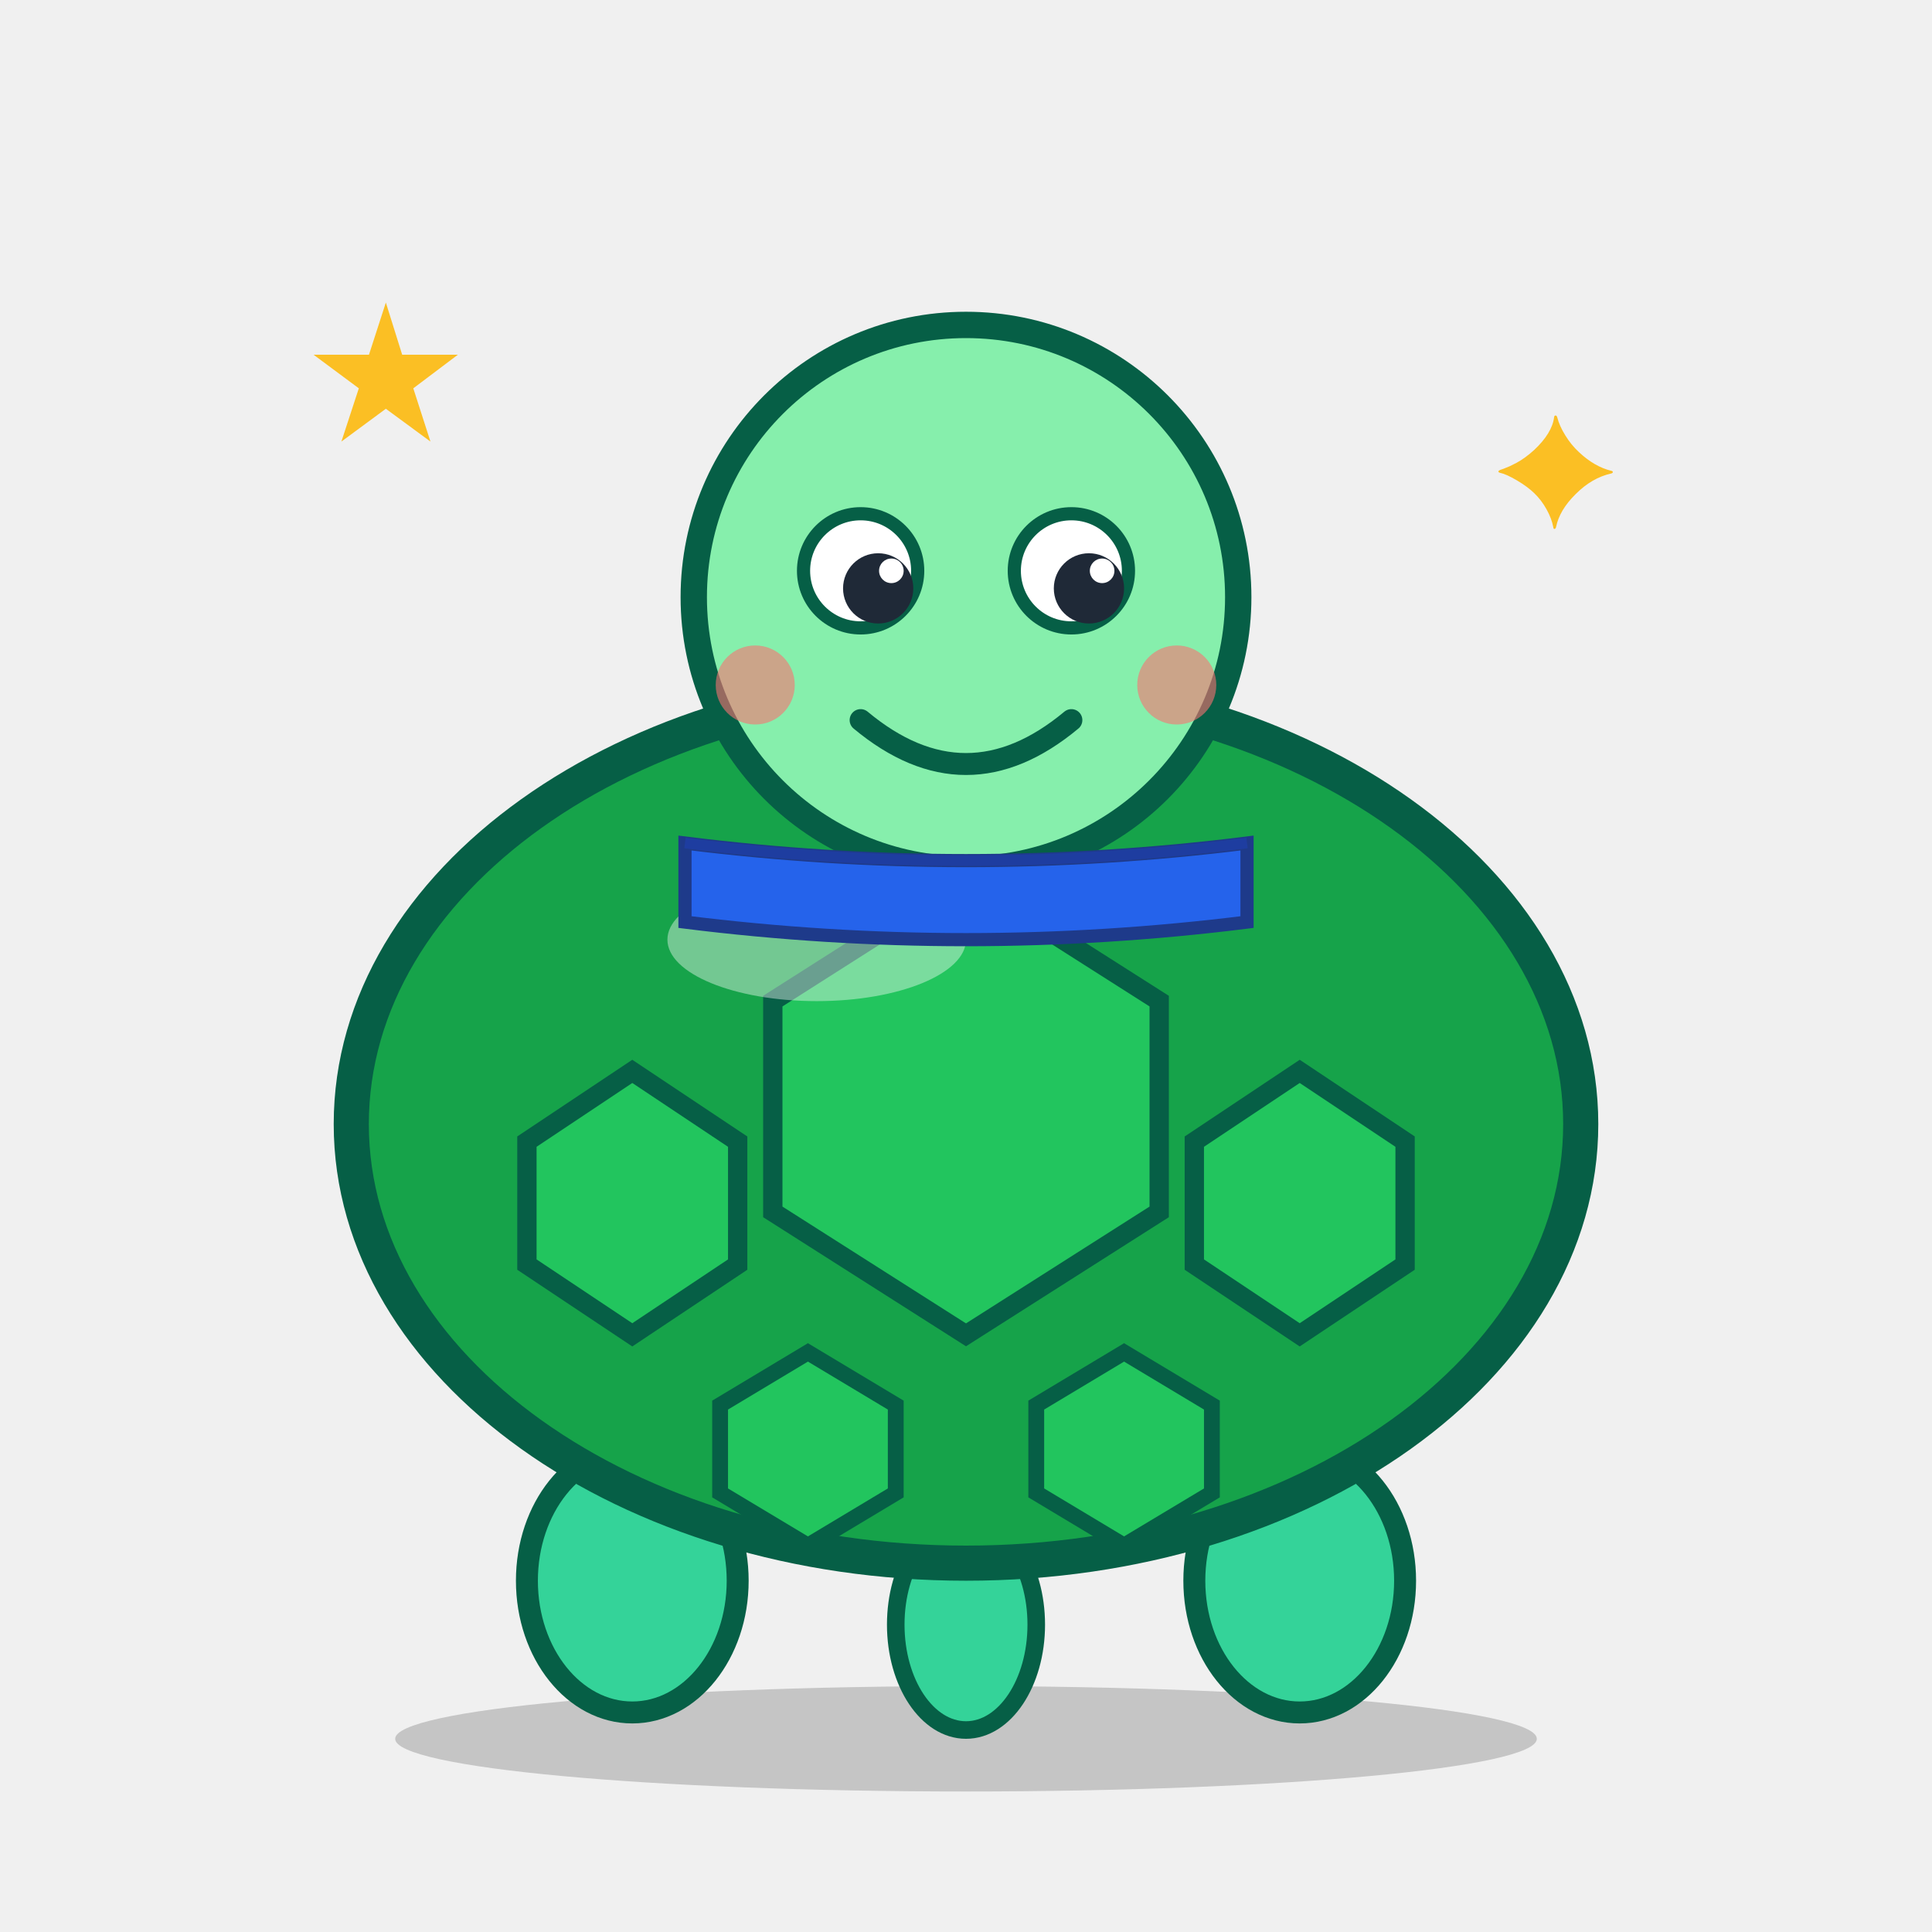
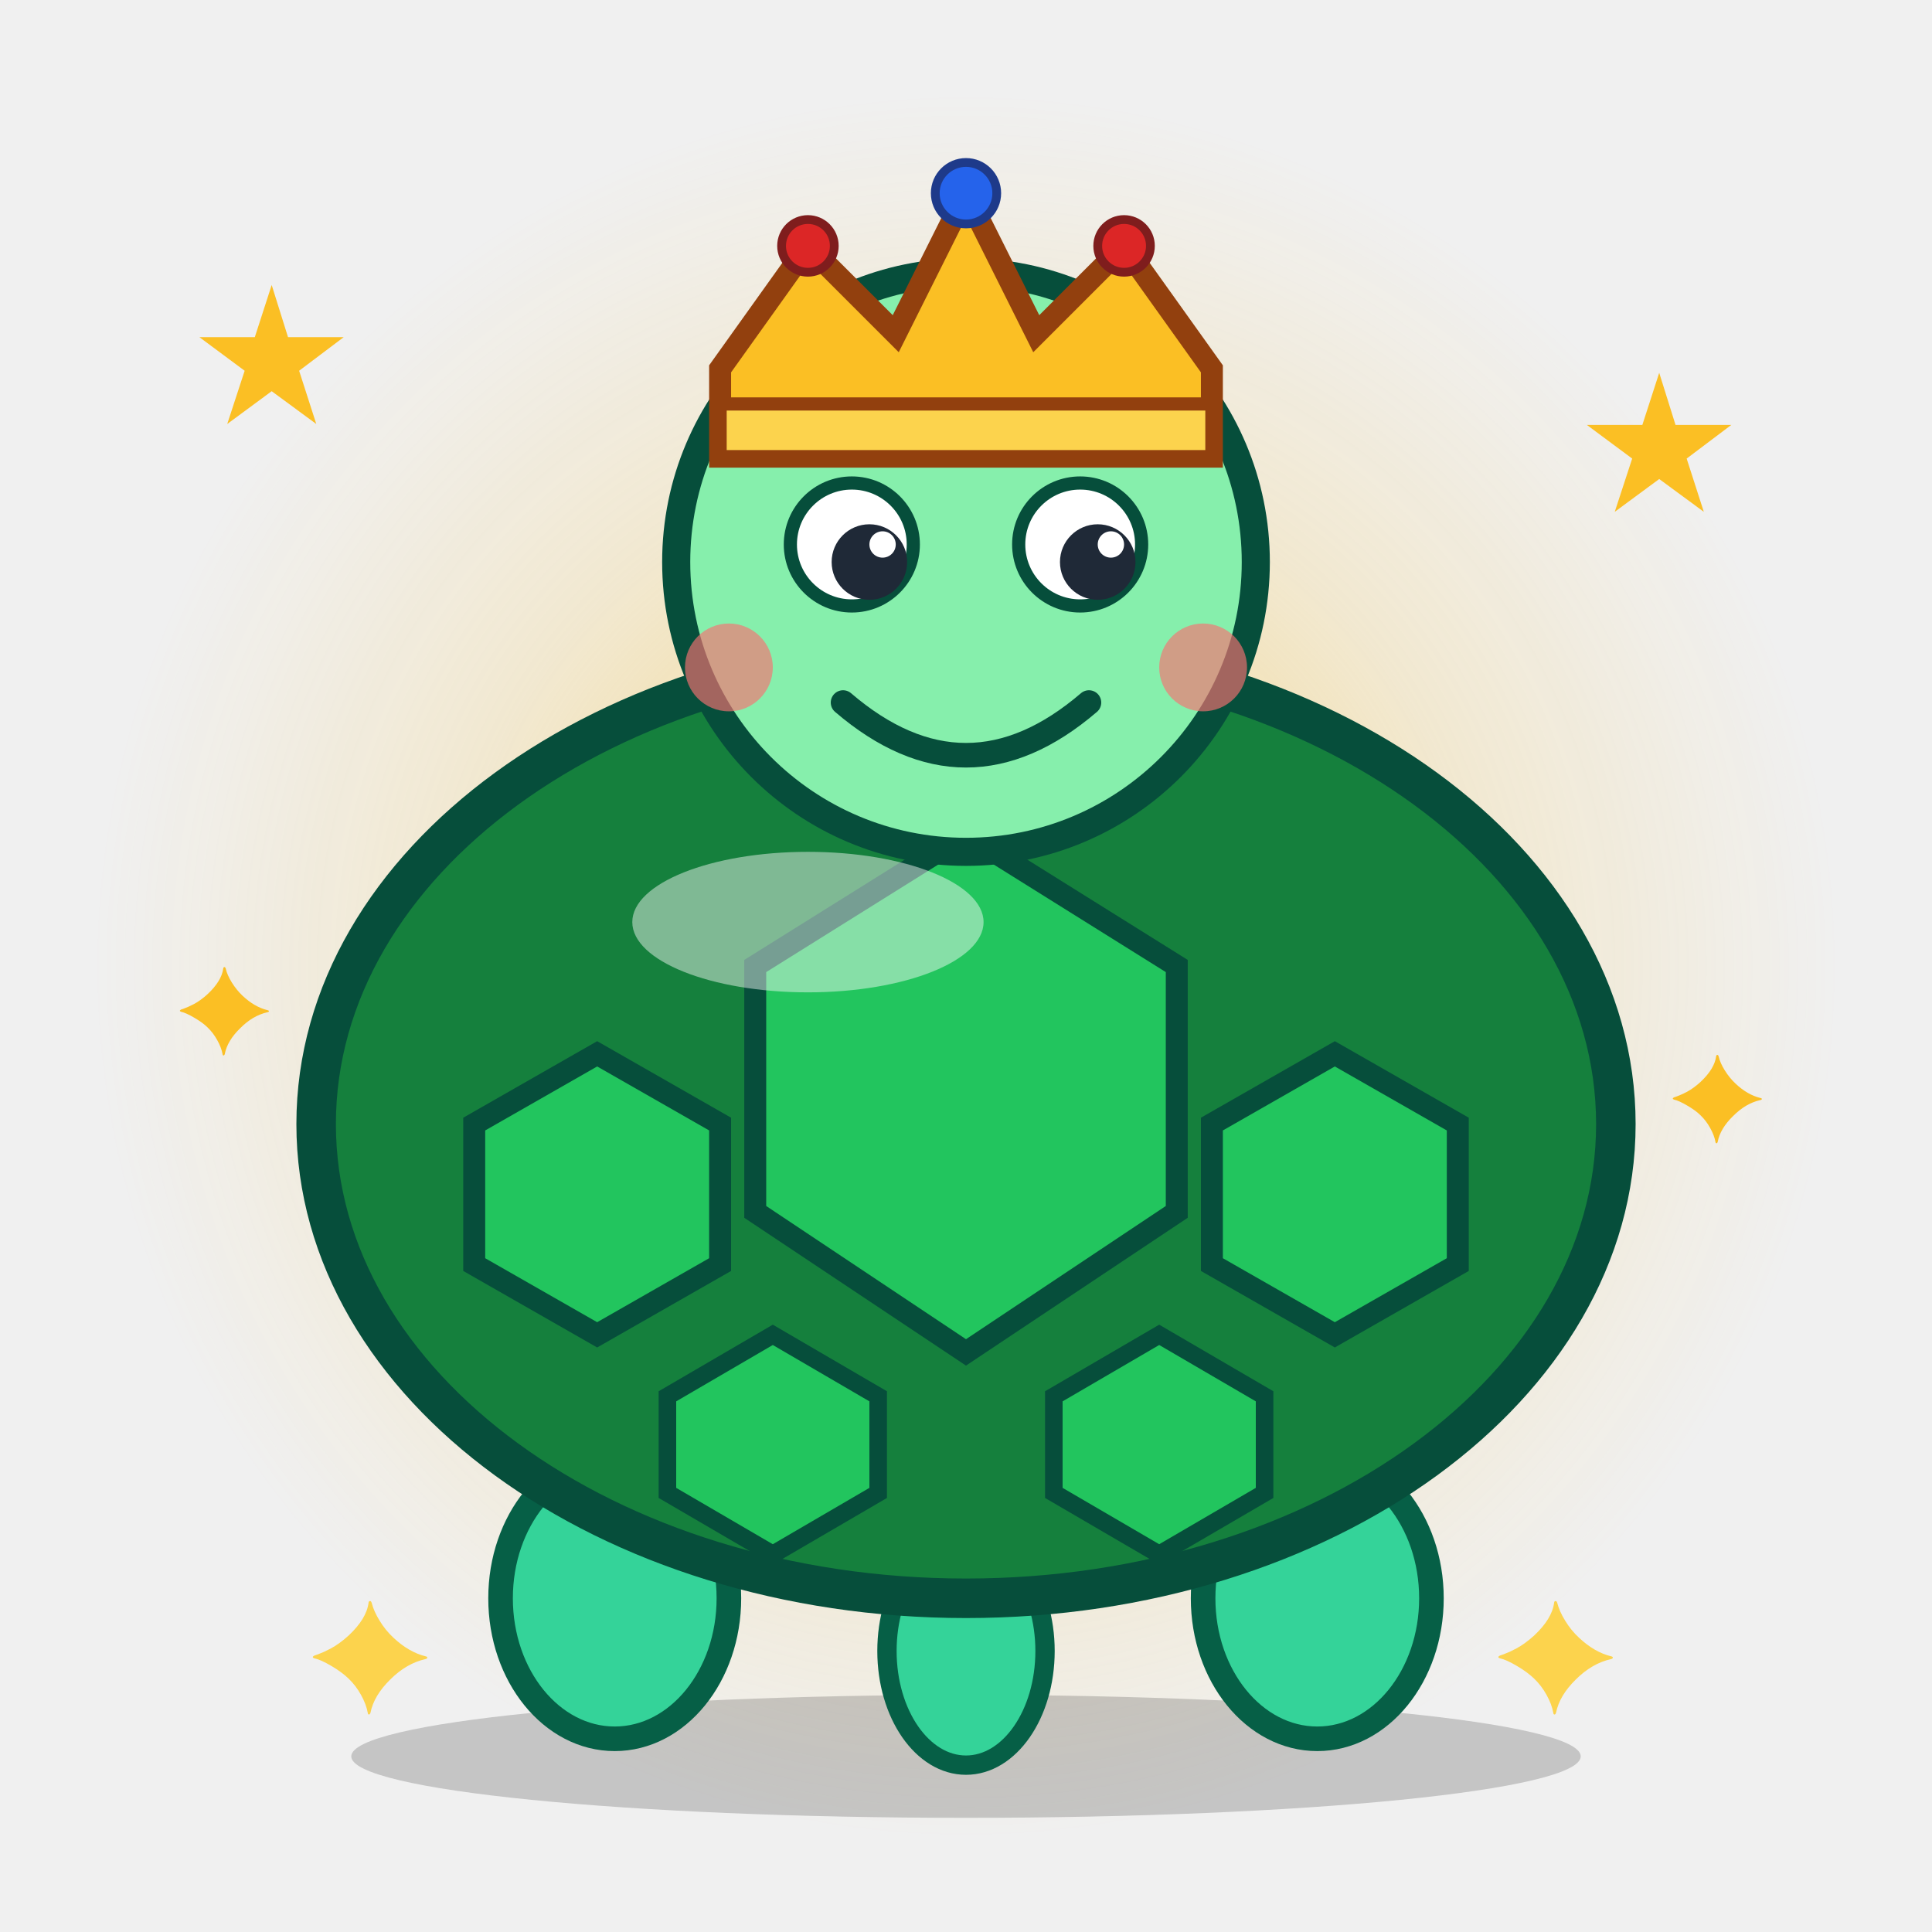
<svg xmlns="http://www.w3.org/2000/svg" viewBox="0 0 220 220" width="220" height="220">
-   <ellipse cx="110" cy="198" rx="65" ry="6" fill="#000" opacity="0.18" />
-   <text x="35" y="50" font-size="22" fill="#FBBF24">★</text>
-   <text x="170" y="60" font-size="18" fill="#FBBF24">✦</text>
-   <ellipse cx="64" cy="148" rx="13" ry="16" fill="#34D399" stroke="#065F46" stroke-width="2.5" />
-   <ellipse cx="156" cy="148" rx="13" ry="16" fill="#34D399" stroke="#065F46" stroke-width="2.5" />
-   <ellipse cx="72" cy="180" rx="12" ry="15" fill="#34D399" stroke="#065F46" stroke-width="2.5" />
-   <ellipse cx="148" cy="180" rx="12" ry="15" fill="#34D399" stroke="#065F46" stroke-width="2.5" />
-   <ellipse cx="110" cy="185" rx="8" ry="12" fill="#34D399" stroke="#065F46" stroke-width="2" />
-   <ellipse cx="110" cy="128" rx="70" ry="50" fill="#16A34A" stroke="#065F46" stroke-width="4" />
-   <polygon points="110,100 132,114 132,138 110,152 88,138 88,114" fill="#22C55E" stroke="#065F46" stroke-width="2.2" />
-   <polygon points="72,122 84,130 84,144 72,152 60,144 60,130" fill="#22C55E" stroke="#065F46" stroke-width="2.2" />
-   <polygon points="148,122 160,130 160,144 148,152 136,144 136,130" fill="#22C55E" stroke="#065F46" stroke-width="2.2" />
-   <polygon points="92,154 102,160 102,170 92,176 82,170 82,160" fill="#22C55E" stroke="#065F46" stroke-width="1.8" />
-   <polygon points="128,154 138,160 138,170 128,176 118,170 118,160" fill="#22C55E" stroke="#065F46" stroke-width="1.8" />
-   <ellipse cx="93" cy="107" rx="17" ry="7" fill="#FFFFFF" opacity="0.4" />
-   <circle cx="110" cy="68" r="31" fill="#86EFAC" stroke="#065F46" stroke-width="3" />
-   <circle cx="98" cy="65" r="6.5" fill="#FFFFFF" stroke="#065F46" stroke-width="1.5" />
-   <circle cx="122" cy="65" r="6.5" fill="#FFFFFF" stroke="#065F46" stroke-width="1.5" />
-   <circle cx="100" cy="67" r="4" fill="#1F2937" />
-   <circle cx="124" cy="67" r="4" fill="#1F2937" />
-   <circle cx="101.5" cy="65" r="1.4" fill="#FFFFFF" />
-   <circle cx="125.5" cy="65" r="1.4" fill="#FFFFFF" />
-   <path d="M 98 82 Q 110 92 122 82" stroke="#065F46" stroke-width="2.5" fill="none" stroke-linecap="round" />
-   <circle cx="86" cy="78" r="4.5" fill="#F87171" opacity="0.6" />
-   <circle cx="134" cy="78" r="4.5" fill="#F87171" opacity="0.6" />
-   <path d="M 78 96 Q 110 100 142 96 L 142 105 Q 110 109 78 105 Z" fill="#2563EB" stroke="#1E3A8A" stroke-width="1.5" />
-   <path d="M 78 96 Q 110 100 142 96" stroke="#1E40AF" stroke-width="1.2" fill="none" opacity="0.6" />
+   <circle cx="110" cy="110" r="100" fill="url(#aura4)" />
+   <defs>
+     <radialGradient id="aura4" cx="50%" cy="50%" r="50%">
+       <stop offset="0%" stop-color="#FBBF24" stop-opacity="0.55" />
+       <stop offset="60%" stop-color="#FBBF24" stop-opacity="0.15" />
+       <stop offset="100%" stop-color="#FBBF24" stop-opacity="0" />
+     </radialGradient>
+   </defs>
+   <text x="22" y="48" font-size="22" fill="#FBBF24">★</text>
+   <text x="180" y="58" font-size="22" fill="#FBBF24">★</text>
+   <text x="35" y="195" font-size="18" fill="#FCD34D">✦</text>
+   <text x="170" y="195" font-size="18" fill="#FCD34D">✦</text>
+   <text x="20" y="120" font-size="14" fill="#FBBF24">✦</text>
+   <text x="190" y="130" font-size="14" fill="#FBBF24">✦</text>
+   <ellipse cx="110" cy="200" rx="70" ry="7" fill="#000" opacity="0.18" />
+   <ellipse cx="62" cy="150" rx="14" ry="17" fill="#34D399" stroke="#065F46" stroke-width="2.8" />
+   <ellipse cx="158" cy="150" rx="14" ry="17" fill="#34D399" stroke="#065F46" stroke-width="2.8" />
+   <ellipse cx="70" cy="182" rx="13" ry="16" fill="#34D399" stroke="#065F46" stroke-width="2.8" />
+   <ellipse cx="150" cy="182" rx="13" ry="16" fill="#34D399" stroke="#065F46" stroke-width="2.8" />
+   <ellipse cx="110" cy="188" rx="9" ry="13" fill="#34D399" stroke="#065F46" stroke-width="2.2" />
+   <ellipse cx="110" cy="128" rx="74" ry="54" fill="#15803D" stroke="#064E3B" stroke-width="4.5" />
+   <polygon points="110,95 134,110 134,138 110,154 86,138 86,110" fill="#22C55E" stroke="#064E3B" stroke-width="2.5" />
+   <polygon points="68,120 82,128 82,144 68,152 54,144 54,128" fill="#22C55E" stroke="#064E3B" stroke-width="2.5" />
+   <polygon points="152,120 166,128 166,144 152,152 138,144 138,128" fill="#22C55E" stroke="#064E3B" stroke-width="2.5" />
+   <polygon points="88,152 100,159 100,170 88,177 76,170 76,159" fill="#22C55E" stroke="#064E3B" stroke-width="2" />
+   <polygon points="132,152 144,159 144,170 132,177 120,170 120,159" fill="#22C55E" stroke="#064E3B" stroke-width="2" />
+   <ellipse cx="92" cy="105" rx="20" ry="8" fill="#FFFFFF" opacity="0.45" />
+   <circle cx="110" cy="64" r="33" fill="#86EFAC" stroke="#064E3B" stroke-width="3.2" />
+   <circle cx="97" cy="62" r="7" fill="#FFFFFF" stroke="#064E3B" stroke-width="1.5" />
+   <circle cx="123" cy="62" r="7" fill="#FFFFFF" stroke="#064E3B" stroke-width="1.5" />
+   <circle cx="99" cy="64" r="4.3" fill="#1F2937" />
+   <circle cx="125" cy="64" r="4.3" fill="#1F2937" />
+   <circle cx="100.5" cy="62" r="1.5" fill="#FFFFFF" />
+   <circle cx="126.5" cy="62" r="1.5" fill="#FFFFFF" />
+   <path d="M 96 80 Q 110 92 124 80" stroke="#064E3B" stroke-width="2.8" fill="none" stroke-linecap="round" />
+   <circle cx="83" cy="76" r="5" fill="#F87171" opacity="0.65" />
+   <circle cx="137" cy="76" r="5" fill="#F87171" opacity="0.65" />
+   <polygon points="82,42 92,28 102,38 110,22 118,38 128,28 138,42 138,52 82,52" fill="#FBBF24" stroke="#92400E" stroke-width="2.5" />
+   <circle cx="92" cy="28" r="3" fill="#DC2626" stroke="#7F1D1D" stroke-width="1" />
+   <circle cx="110" cy="22" r="3.5" fill="#2563EB" stroke="#1E3A8A" stroke-width="1" />
+   <circle cx="128" cy="28" r="3" fill="#DC2626" stroke="#7F1D1D" stroke-width="1" />
+   <rect x="82" y="46" width="56" height="6" fill="#FCD34D" stroke="#92400E" stroke-width="1.5" />
</svg>
